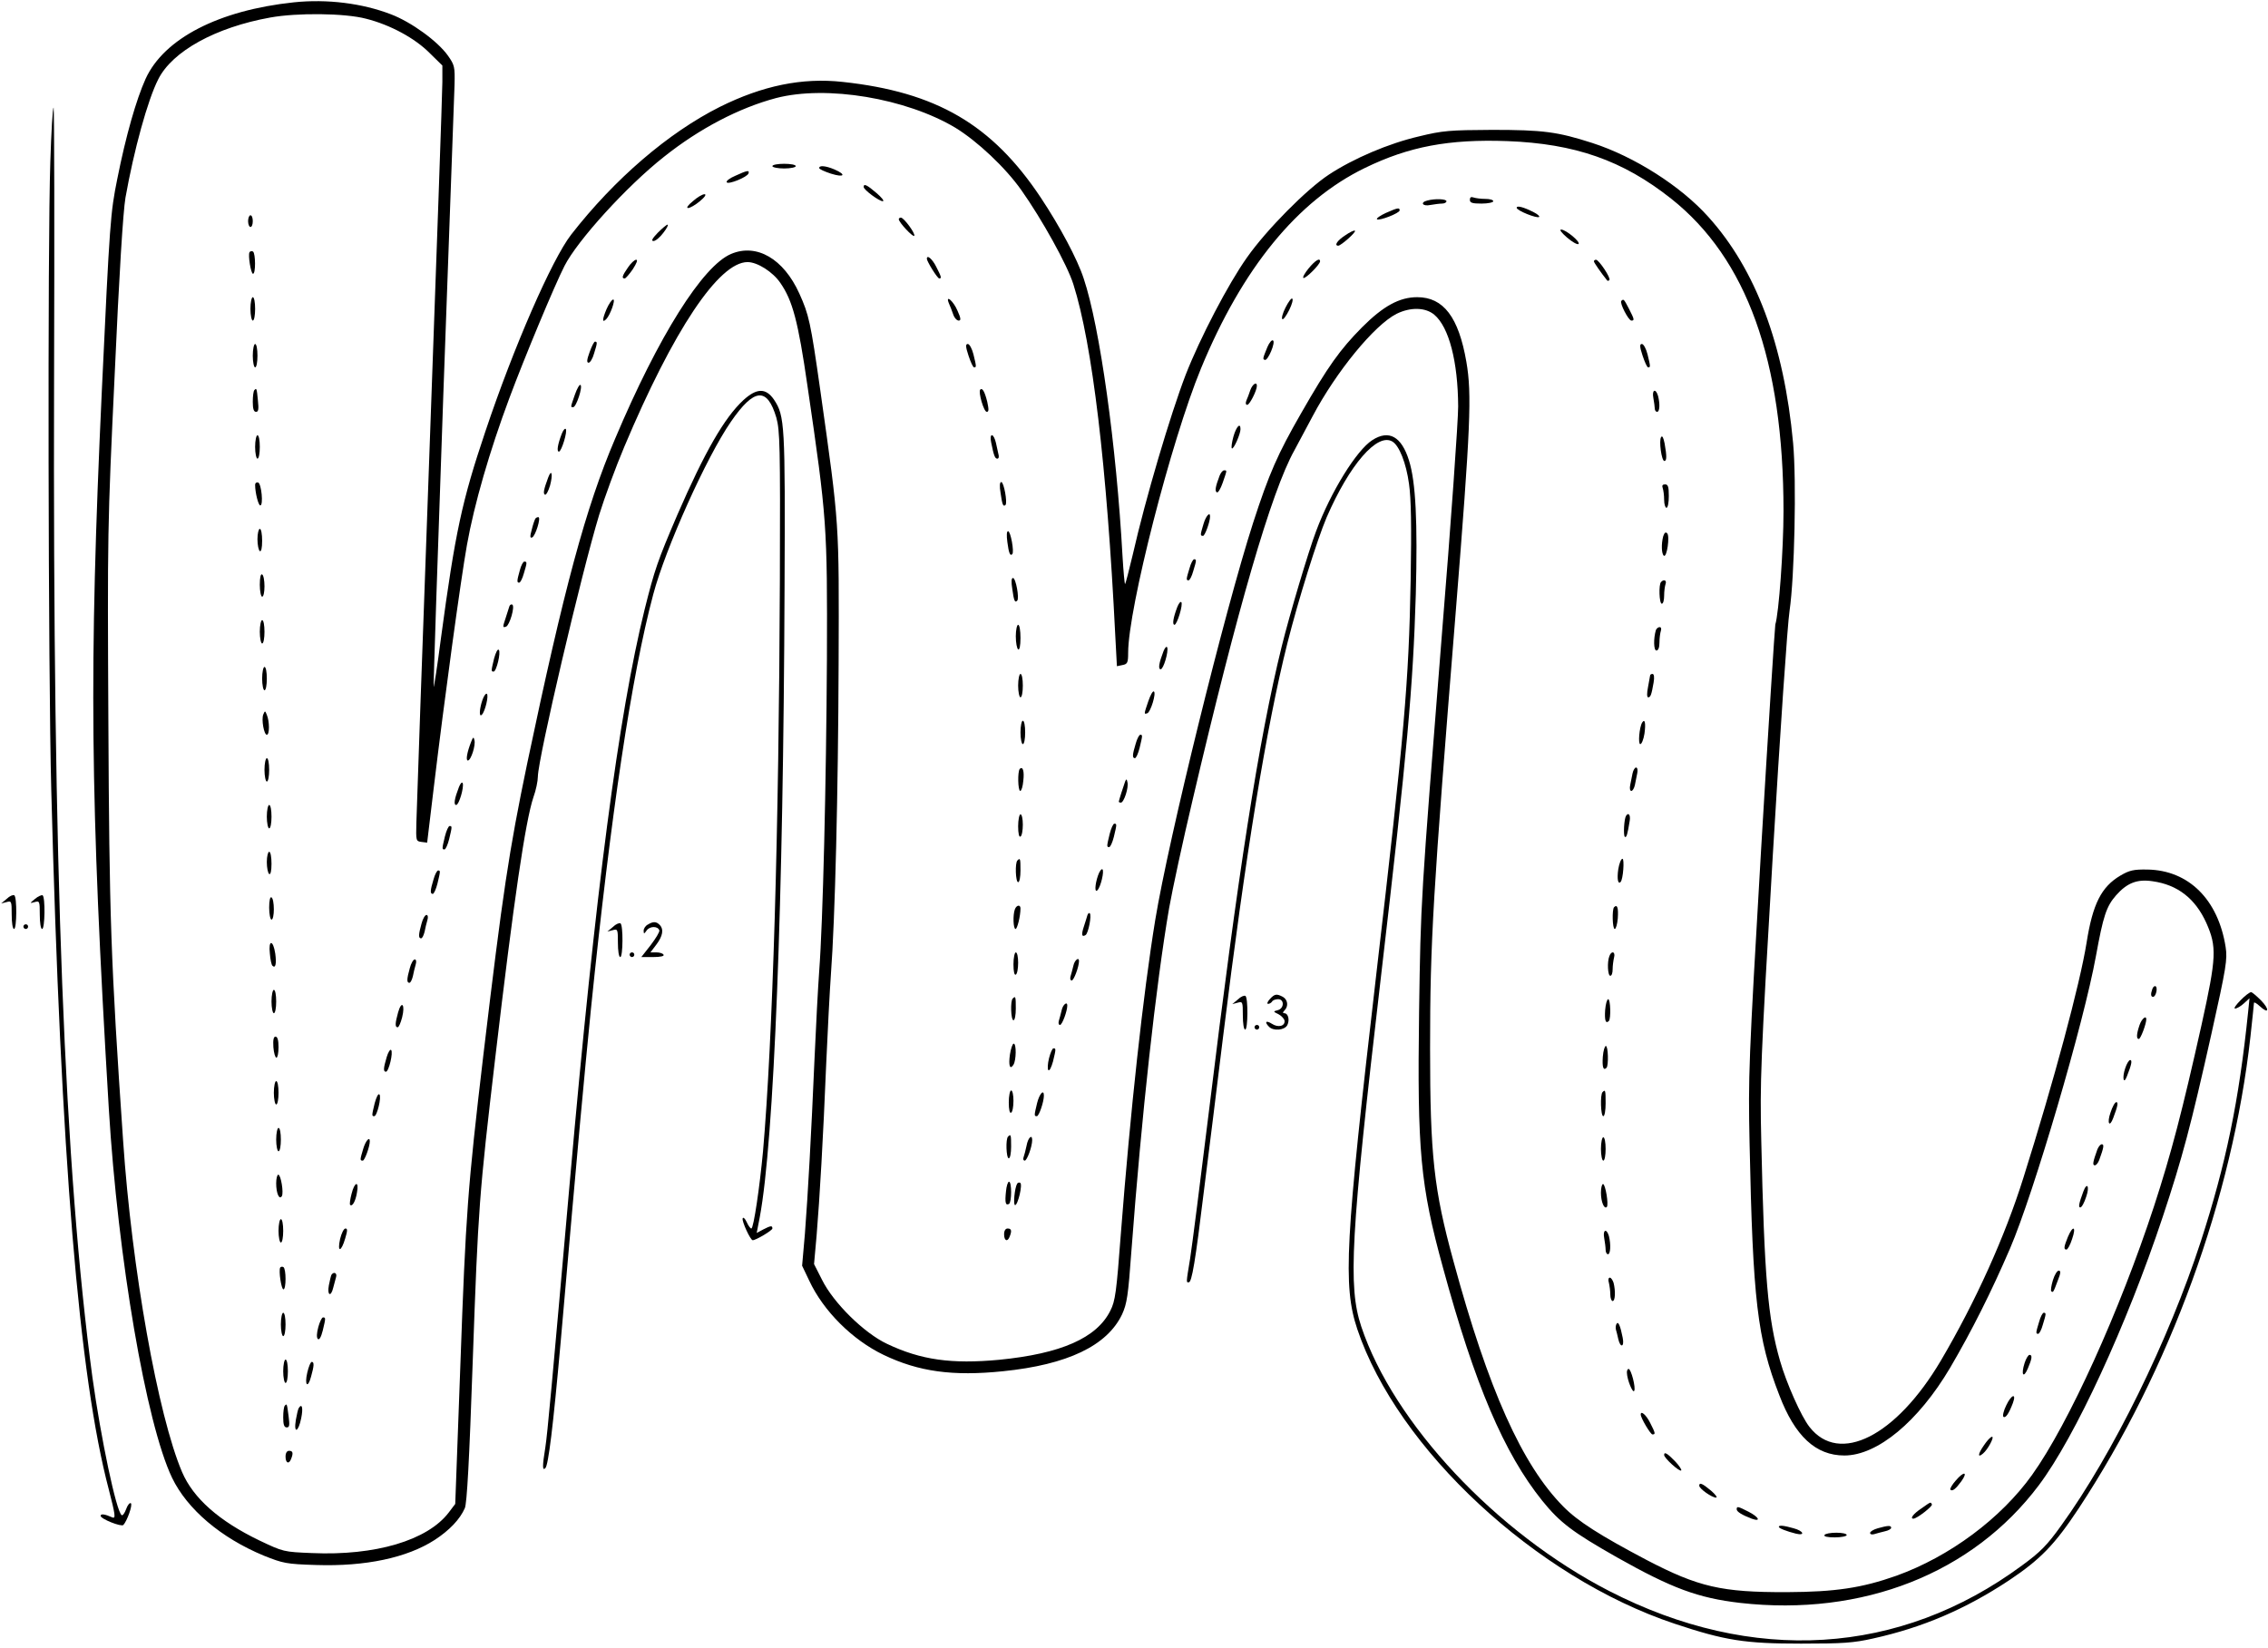
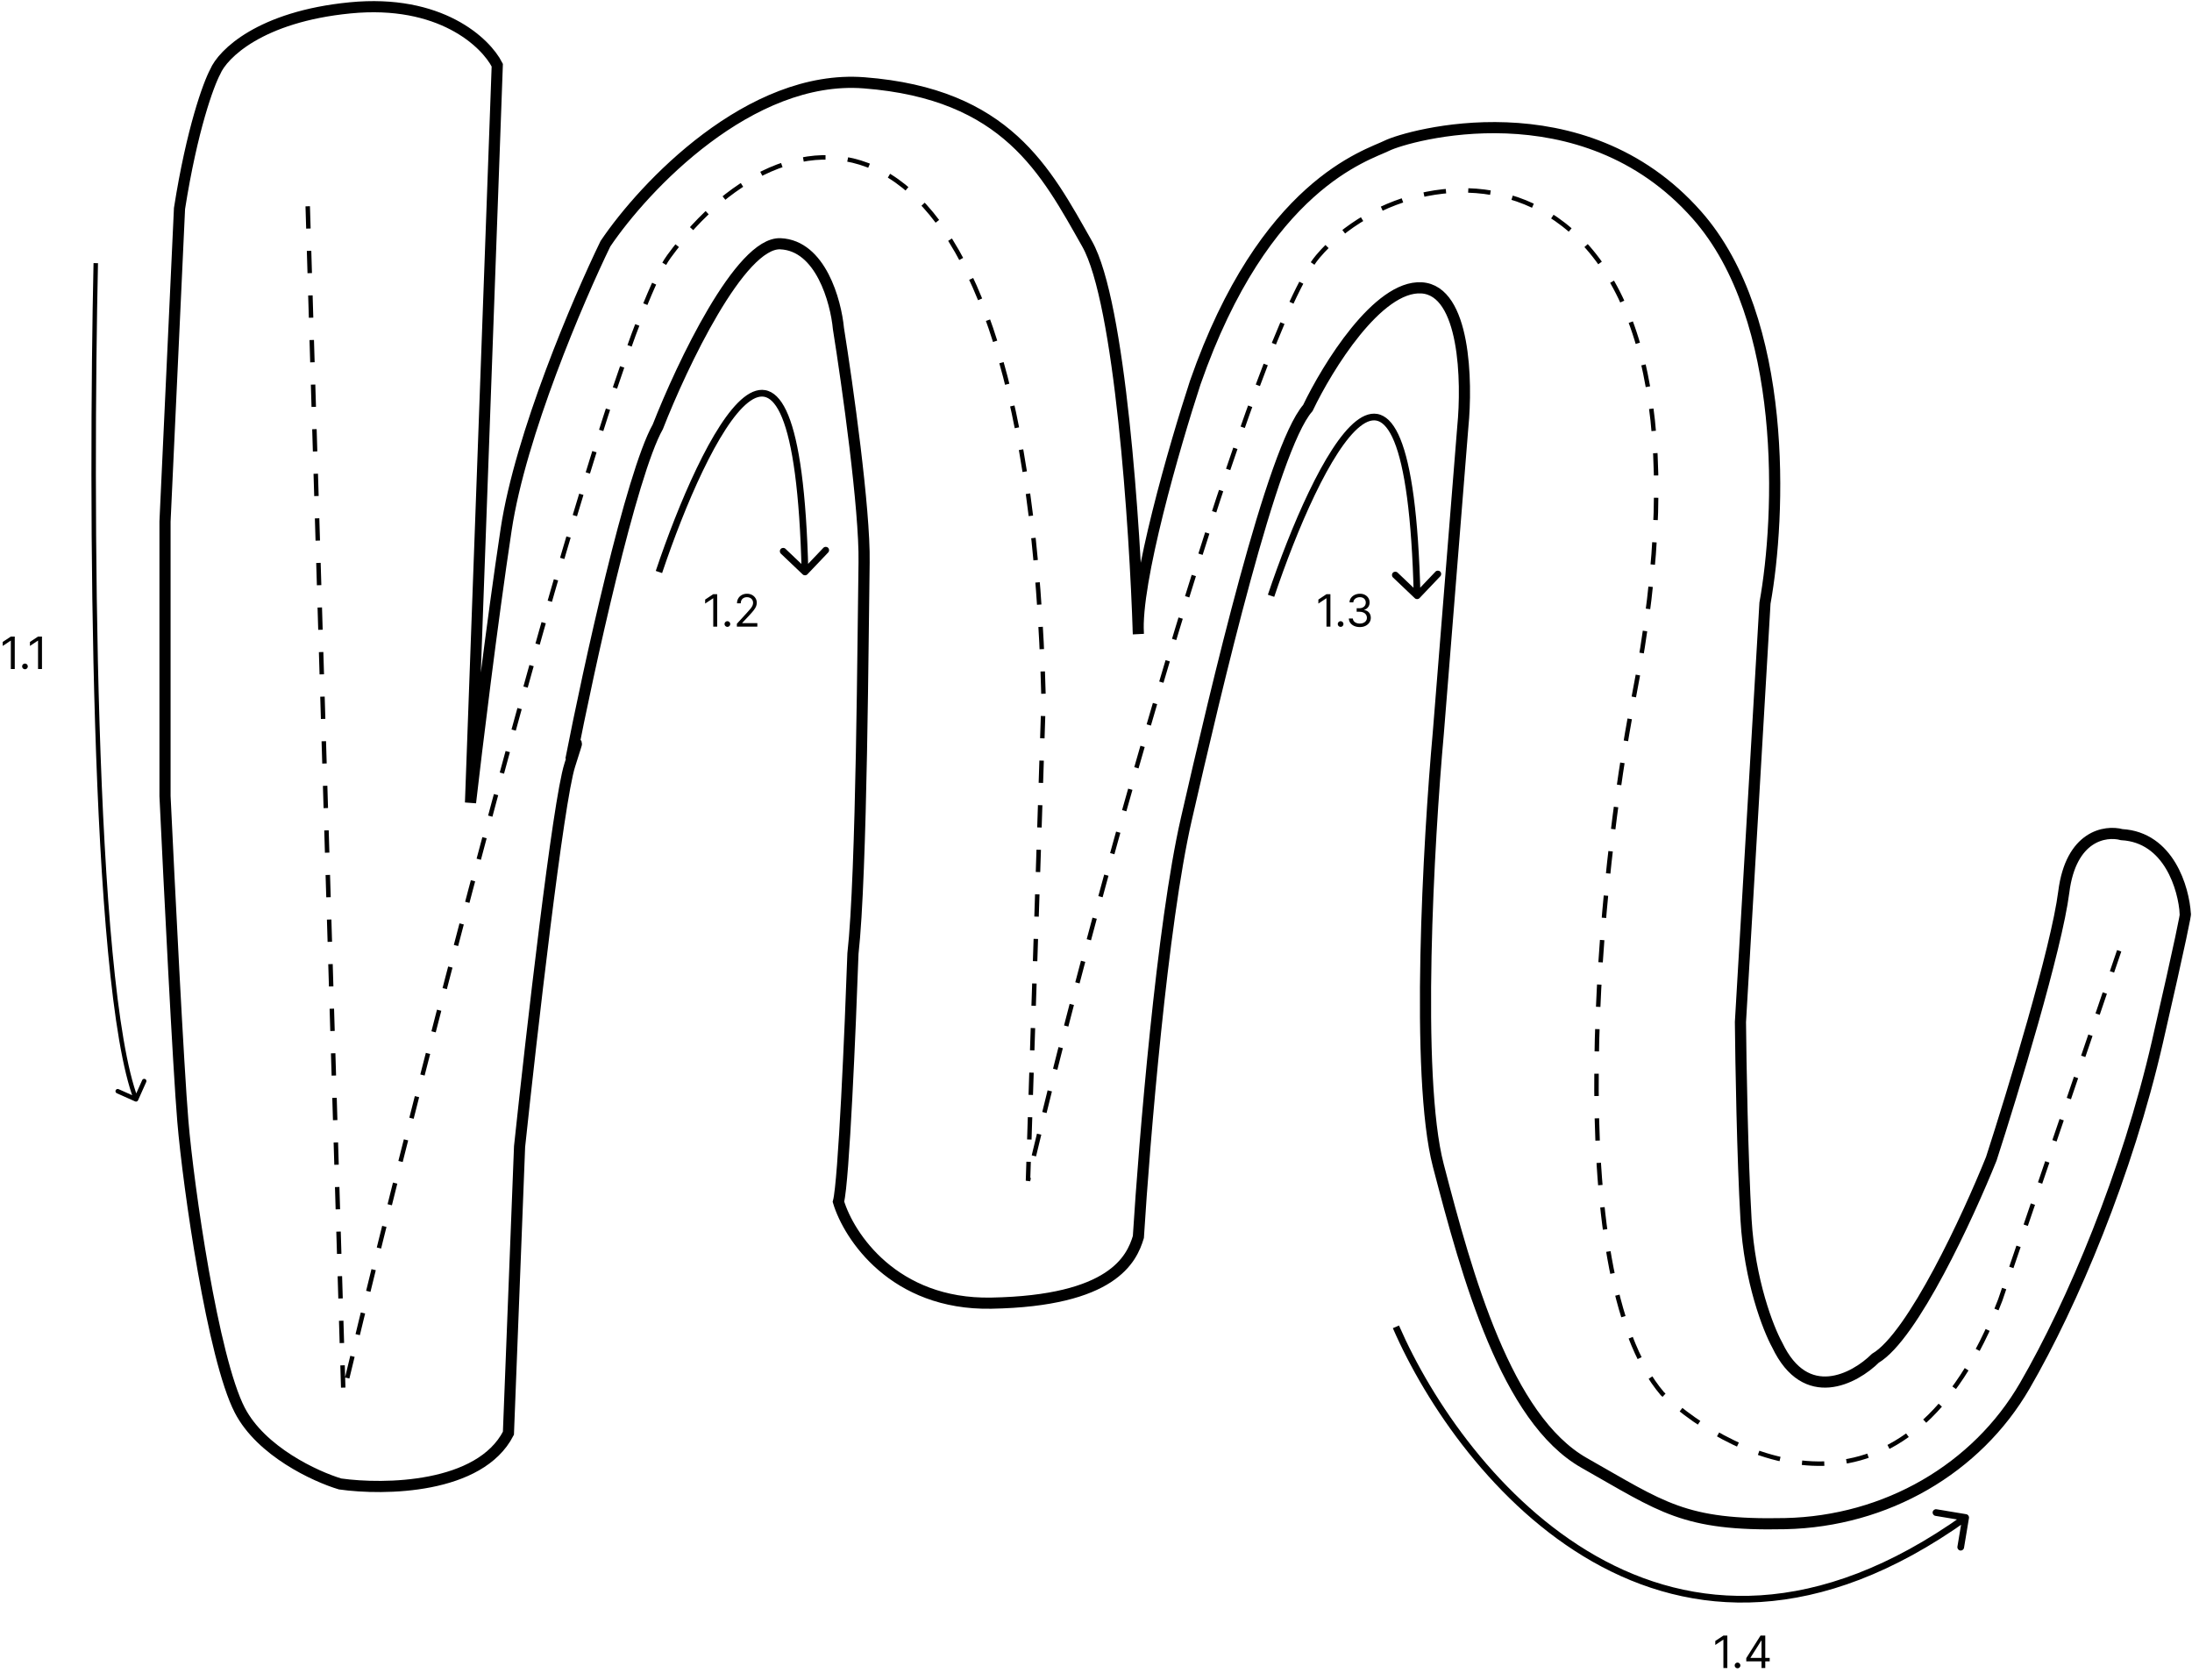
- <svg xmlns="http://www.w3.org/2000/svg" version="1.0" width="969pt" height="704pt" viewBox="0 0 969 704" preserveAspectRatio="xMidYMid meet">
-   <g transform="translate(0,704) scale(0.1,-0.1)" fill="#000000" stroke="none">
-     <path d="M1255 7030 c-320 -34 -554 -154 -633 -327 -40 -89 -84 -242 -121 -428 -29 -144 -32 -178 -66 -906 -55 -1188 -50 -1732 30 -3069 39 -639 159 -1342 270 -1575 65 -135 209 -257 392 -333 83 -33 96 -36 223 -40 212 -7 389 31 507 107 63 41 108 88 129 136 9 21 19 200 34 635 23 649 27 703 96 1290 79 673 129 1012 163 1113 11 30 19 70 19 88 1 79 186 869 262 1119 23 74 71 205 107 290 210 499 404 790 527 790 42 0 108 -42 140 -89 52 -75 76 -163 116 -441 83 -567 85 -595 83 -1165 -3 -535 -17 -1124 -33 -1335 -5 -69 -14 -237 -20 -375 -14 -325 -28 -577 -41 -747 l-12 -137 30 -63 c61 -131 185 -254 318 -318 150 -72 296 -92 510 -70 276 28 445 109 509 243 21 46 26 79 40 272 43 575 105 1138 161 1464 14 79 59 288 101 465 191 815 336 1315 434 1491 21 39 56 104 78 146 101 191 264 390 359 438 59 29 123 28 161 -4 63 -53 101 -201 102 -392 0 -61 -31 -502 -70 -980 -90 -1133 -90 -1130 -97 -1608 -8 -594 5 -739 102 -1092 136 -500 261 -793 424 -996 76 -94 129 -134 319 -242 236 -133 347 -174 527 -195 523 -59 993 126 1276 503 155 206 376 686 529 1146 84 253 120 388 209 786 63 283 68 315 60 368 -32 203 -158 328 -334 331 -59 1 -77 -3 -116 -26 -81 -48 -118 -121 -144 -286 -28 -176 -141 -596 -270 -1005 -79 -252 -204 -529 -353 -782 -191 -323 -434 -446 -561 -283 -35 44 -99 188 -126 283 -52 181 -67 356 -80 940 -6 251 -3 335 49 1216 31 521 63 993 72 1050 21 143 30 553 15 716 -39 421 -160 742 -362 966 -117 131 -316 258 -496 316 -149 48 -211 56 -428 56 -181 -1 -211 -3 -313 -28 -129 -30 -279 -94 -384 -163 -96 -63 -267 -236 -350 -354 -81 -114 -201 -345 -262 -501 -66 -172 -172 -530 -226 -768 -16 -68 -31 -125 -33 -127 -2 -2 -7 51 -11 118 -26 474 -97 983 -166 1188 -27 83 -102 223 -183 345 -208 313 -447 452 -847 495 -173 19 -342 -16 -525 -107 -219 -110 -449 -307 -635 -546 -82 -106 -245 -479 -366 -840 -101 -300 -129 -432 -190 -884 -15 -117 -30 -211 -31 -209 -2 2 17 563 41 1247 25 684 46 1281 48 1326 2 78 0 85 -28 125 -44 62 -157 144 -244 177 -122 47 -272 66 -415 51z m309 -70 c103 -26 209 -83 273 -148 l53 -52 0 -70 c0 -38 -25 -748 -55 -1577 -30 -829 -55 -1544 -56 -1588 -2 -78 -2 -80 22 -83 l24 -3 28 233 c46 383 116 894 142 1039 31 174 97 402 181 627 64 172 193 482 236 566 55 108 265 340 425 466 152 121 321 209 479 251 216 56 555 -1 766 -127 93 -57 213 -169 282 -267 87 -123 196 -319 222 -402 81 -255 143 -776 179 -1501 l7 -131 24 5 c21 4 24 10 24 52 0 189 184 907 311 1215 177 429 412 717 700 857 189 92 359 124 609 115 289 -11 493 -82 700 -246 323 -256 480 -692 480 -1335 0 -165 -20 -437 -35 -485 -2 -9 -30 -443 -61 -966 -53 -907 -55 -964 -49 -1250 14 -672 33 -835 127 -1077 67 -176 156 -258 278 -258 141 0 316 145 452 375 92 157 175 322 256 510 101 235 315 963 367 1250 31 170 44 211 86 259 47 53 90 70 156 60 107 -15 182 -74 229 -177 46 -103 44 -147 -20 -437 -82 -367 -129 -548 -203 -775 -146 -446 -365 -930 -521 -1148 -133 -186 -352 -349 -580 -431 -147 -52 -260 -69 -467 -70 -280 -1 -378 22 -599 137 -201 106 -295 166 -357 229 -176 178 -320 499 -469 1048 -84 306 -100 453 -100 910 0 456 12 655 110 1870 63 787 69 925 45 1064 -33 191 -98 276 -210 276 -76 0 -145 -38 -235 -128 -95 -96 -146 -167 -261 -368 -100 -174 -137 -258 -205 -468 -122 -379 -361 -1350 -418 -1696 -52 -317 -107 -823 -147 -1340 -19 -253 -24 -290 -45 -331 -58 -117 -211 -184 -475 -210 -203 -19 -334 -1 -479 68 -98 46 -229 175 -278 274 l-34 67 11 123 c13 157 28 414 41 734 6 138 15 309 20 380 18 241 31 777 33 1330 2 610 4 584 -78 1165 -42 296 -49 325 -90 416 -67 148 -182 215 -291 169 -122 -51 -311 -352 -496 -790 -126 -295 -218 -639 -375 -1385 -79 -380 -105 -553 -188 -1250 -67 -568 -75 -677 -98 -1321 l-22 -596 -28 -37 c-91 -119 -314 -185 -584 -173 -121 5 -122 5 -225 54 -172 83 -282 180 -330 292 -103 241 -215 869 -252 1416 -53 771 -59 961 -63 1795 -4 793 -4 833 27 1480 19 427 36 697 46 755 36 203 95 418 140 506 60 120 245 222 478 264 115 21 319 19 410 -5z" />
-     <path d="M3300 6330 c0 -5 23 -10 50 -10 28 0 50 5 50 10 0 6 -22 10 -50 10 -27 0 -50 -4 -50 -10z" />
-     <path d="M3500 6322 c0 -5 23 -15 50 -24 57 -18 68 -5 15 18 -38 16 -65 18 -65 6z" />
-     <path d="M3142 6289 c-24 -10 -41 -23 -37 -28 6 -11 88 22 93 38 5 15 -6 13 -56 -10z" />
-     <path d="M3690 6241 c0 -12 66 -61 82 -61 7 1 -5 16 -27 35 -41 35 -55 42 -55 26z" />
-     <path d="M2960 6180 c-21 -17 -29 -29 -20 -29 8 0 31 13 50 29 22 18 29 30 20 30 -9 0 -31 -13 -50 -30z" />
-     <path d="M6280 6186 c0 -13 11 -16 50 -16 28 0 50 5 50 10 0 6 -15 10 -34 10 -19 0 -41 3 -50 6 -11 4 -16 1 -16 -10z" />
-     <path d="M6098 6183 c-32 -8 -20 -26 13 -19 17 3 40 6 50 6 11 0 19 5 19 10 0 10 -49 12 -82 3z" />
-     <path d="M6480 6152 c0 -12 88 -47 96 -39 3 3 -7 12 -23 20 -43 22 -73 30 -73 19z" />
-     <path d="M5921 6130 c-24 -11 -41 -23 -38 -27 9 -8 97 26 97 38 0 13 -9 11 -59 -11z" />
-     <path d="M1060 6095 c0 -14 5 -25 10 -25 6 0 10 11 10 25 0 14 -4 25 -10 25 -5 0 -10 -11 -10 -25z" />
-     <path d="M3840 6103 c1 -14 60 -77 66 -71 7 8 -44 78 -57 78 -5 0 -9 -3 -9 -7z" />
-     <path d="M2810 6045 c-23 -24 -29 -35 -18 -35 9 0 28 16 42 35 15 19 23 35 18 35 -4 0 -23 -16 -42 -35z" />
-     <path d="M5747 6034 c-34 -22 -48 -44 -29 -44 12 1 77 58 71 64 -3 3 -22 -6 -42 -20z" />
-     <path d="M6695 6025 c21 -18 43 -31 49 -28 11 8 -54 62 -74 62 -9 0 2 -14 25 -34z" />
-     <path d="M1066 5962 c-7 -12 6 -92 15 -92 12 0 11 87 0 95 -5 3 -12 2 -15 -3z" />
-     <path d="M3960 5934 c0 -11 45 -84 53 -84 11 0 9 7 -13 50 -17 34 -40 53 -40 34z" />
-     <path d="M2683 5897 c-25 -36 -28 -47 -14 -47 4 0 20 18 35 40 16 25 22 40 14 40 -7 0 -23 -15 -35 -33z" />
-     <path d="M5591 5893 c-17 -21 -27 -39 -22 -41 10 -3 70 57 71 71 0 17 -21 4 -49 -30z" />
-     <path d="M6810 5923 c0 -5 29 -47 57 -82 2 -2 6 -1 9 2 8 8 -45 87 -57 87 -5 0 -9 -3 -9 -7z" />
-     <path d="M1070 5720 c0 -27 5 -50 10 -50 6 0 10 23 10 50 0 28 -4 50 -10 50 -5 0 -10 -22 -10 -50z" />
-     <path d="M5492 5725 c-12 -24 -18 -46 -13 -49 4 -3 17 15 29 39 12 24 18 46 13 49 -4 3 -17 -15 -29 -39z" />
-     <path d="M2591 5718 c-18 -43 -19 -60 -1 -42 17 17 41 84 30 84 -6 0 -19 -19 -29 -42z" />
-     <path d="M4054 5744 c5 -11 13 -31 18 -46 5 -16 16 -28 24 -28 10 0 10 9 -5 42 -17 41 -53 72 -37 32z" />
-     <path d="M6927 5754 c-8 -9 31 -84 43 -84 14 0 13 5 -10 50 -22 42 -23 44 -33 34z" />
-     <path d="M5415 5557 c-20 -49 -21 -52 -11 -55 13 -5 47 76 35 83 -5 4 -16 -9 -24 -28z" />
-     <path d="M2519 5535 c-12 -33 -13 -45 -4 -45 6 0 17 17 23 39 14 45 15 51 4 51 -4 0 -14 -20 -23 -45z" />
-     <path d="M1080 5520 c0 -27 5 -50 10 -50 6 0 10 23 10 50 0 28 -4 50 -10 50 -5 0 -10 -22 -10 -50z" />
-     <path d="M4138 5520 c9 -27 19 -50 24 -50 10 0 10 3 -3 56 -6 24 -17 44 -24 44 -10 0 -10 -11 3 -50z" />
-     <path d="M7018 5520 c9 -27 19 -50 24 -50 10 0 10 3 -3 56 -6 24 -17 44 -24 44 -10 0 -10 -11 3 -50z" />
-     <path d="M2456 5353 c-19 -55 -19 -53 -7 -53 13 0 42 88 31 95 -4 3 -15 -16 -24 -42z" />
-     <path d="M5342 5373 c-5 -16 -13 -36 -17 -45 -4 -11 -3 -18 4 -18 10 0 41 61 41 81 0 20 -19 7 -28 -18z" />
-     <path d="M1087 5373 c-4 -3 -7 -26 -7 -50 0 -30 4 -43 14 -43 10 0 12 11 8 48 -5 53 -6 55 -15 45z" />
-     <path d="M4188 5375 c-9 -10 15 -95 28 -95 9 0 9 10 2 43 -11 44 -21 61 -30 52z" />
-     <path d="M7064 5339 c3 -17 6 -38 6 -45 0 -8 5 -14 10 -14 11 0 13 33 4 68 -10 34 -27 27 -20 -9z" />
-     <path d="M5270 5175 c-7 -25 -10 -48 -7 -51 7 -7 37 61 37 82 0 30 -18 11 -30 -31z" />
-     <path d="M2400 5186 c-18 -47 -22 -76 -12 -76 11 0 38 88 29 97 -4 3 -11 -6 -17 -21z" />
-     <path d="M1090 5130 c0 -27 5 -50 10 -50 6 0 10 23 10 50 0 28 -4 50 -10 50 -5 0 -10 -22 -10 -50z" />
-     <path d="M4235 5148 c11 -55 16 -68 26 -68 6 0 8 8 5 18 -2 9 -7 32 -11 50 -4 17 -11 32 -17 32 -6 0 -7 -13 -3 -32z" />
-     <path d="M7097 5172 c-10 -15 2 -102 14 -102 10 0 11 20 1 75 -5 25 -10 35 -15 27z" />
-     <path d="M5211 5008 c-19 -50 -21 -67 -12 -72 5 -3 16 15 25 41 19 55 19 53 6 53 -6 0 -14 -10 -19 -22z" />
-     <path d="M2342 4999 c-19 -51 -22 -68 -14 -73 5 -3 15 15 22 39 13 48 7 74 -8 34z" />
-     <path d="M1090 4968 c0 -34 14 -88 22 -88 14 0 5 93 -9 98 -7 2 -13 -2 -13 -10z" />
-     <path d="M4275 4933 c7 -50 11 -60 21 -51 9 10 -7 98 -18 98 -7 0 -8 -18 -3 -47z" />
-     <path d="M7104 4954 c3 -9 6 -31 6 -50 0 -19 5 -34 10 -34 6 0 10 23 10 50 0 39 -3 50 -16 50 -11 0 -14 -5 -10 -16z" />
-     <path d="M5142 4801 c-14 -47 -15 -51 -2 -51 8 0 30 60 30 83 0 22 -18 2 -28 -32z" />
-     <path d="M2287 4823 c-3 -5 -10 -25 -15 -46 -8 -29 -8 -37 1 -34 14 4 40 87 27 87 -5 0 -11 -3 -13 -7z" />
-     <path d="M1100 4736 c0 -25 5 -48 10 -51 6 -4 10 13 10 44 0 28 -4 51 -10 51 -5 0 -10 -20 -10 -44z" />
-     <path d="M4304 4723 c6 -47 12 -61 21 -51 9 9 -7 98 -18 98 -6 0 -7 -18 -3 -47z" />
-     <path d="M7106 4748 c-9 -34 -7 -76 3 -83 13 -8 26 84 14 96 -7 7 -12 2 -17 -13z" />
-     <path d="M5082 4611 c-14 -46 -15 -51 -4 -51 5 0 14 17 20 39 14 46 15 51 4 51 -5 0 -14 -17 -20 -39z" />
-     <path d="M2221 4603 c-13 -46 -13 -53 -3 -53 5 0 14 17 20 39 14 47 15 51 2 51 -5 0 -14 -17 -19 -37z" />
-     <path d="M1110 4541 c0 -28 5 -51 10 -51 6 0 10 20 10 44 0 25 -4 48 -10 51 -6 4 -10 -13 -10 -44z" />
-     <path d="M4325 4523 c7 -51 11 -60 21 -50 10 10 -6 97 -18 97 -7 0 -8 -16 -3 -47z" />
-     <path d="M7097 4553 c-11 -10 -8 -93 3 -93 6 0 10 15 10 34 0 19 3 41 6 50 6 16 -7 22 -19 9z" />
-     <path d="M5030 4446 c-18 -47 -22 -76 -12 -76 11 0 38 88 29 97 -4 3 -11 -6 -17 -21z" />
-     <path d="M2176 4448 c-2 -7 -9 -28 -15 -47 -14 -42 -14 -44 1 -39 15 5 39 86 27 94 -5 3 -11 -1 -13 -8z" />
-     <path d="M1110 4340 c0 -27 5 -50 10 -50 6 0 10 23 10 50 0 28 -4 50 -10 50 -5 0 -10 -22 -10 -50z" />
-     <path d="M4340 4321 c0 -28 5 -53 10 -56 6 -4 10 15 10 49 0 31 -4 56 -10 56 -5 0 -10 -22 -10 -49z" />
-     <path d="M7075 4348 c-11 -36 -10 -88 2 -88 8 0 13 13 13 34 0 19 3 41 6 50 3 9 1 16 -5 16 -7 0 -13 -6 -16 -12z" />
-     <path d="M4971 4257 c-19 -49 -24 -77 -12 -77 12 0 34 75 28 93 -3 7 -10 -1 -16 -16z" />
-     <path d="M2111 4226 c-13 -54 -13 -56 -2 -56 12 0 32 83 22 93 -5 5 -13 -12 -20 -37z" />
-     <path d="M1120 4140 c0 -27 5 -50 10 -50 6 0 10 23 10 50 0 28 -4 50 -10 50 -5 0 -10 -22 -10 -50z" />
-     <path d="M4350 4110 c0 -27 5 -50 10 -50 6 0 10 23 10 50 0 28 -4 50 -10 50 -5 0 -10 -22 -10 -50z" />
-     <path d="M7050 4153 c-1 -5 -5 -27 -9 -50 -5 -25 -5 -43 1 -43 10 0 14 11 23 63 4 23 2 37 -5 37 -5 0 -10 -3 -10 -7z" />
-     <path d="M4906 4043 c-19 -56 -19 -56 -4 -51 14 5 39 86 28 93 -5 3 -15 -16 -24 -42z" />
-     <path d="M2061 4048 c-13 -38 -15 -76 -2 -62 14 14 30 83 21 89 -4 3 -13 -9 -19 -27z" />
-     <path d="M1125 3987 c-9 -22 3 -87 15 -87 12 0 12 57 0 85 -7 18 -8 19 -15 2z" />
-     <path d="M4360 3910 c0 -27 5 -50 10 -50 6 0 10 23 10 50 0 28 -4 50 -10 50 -5 0 -10 -22 -10 -50z" />
-     <path d="M7016 3952 c-12 -20 -18 -92 -8 -92 6 0 14 20 18 45 6 44 2 66 -10 47z" />
-     <path d="M4852 3861 c-14 -46 -15 -61 -3 -61 5 0 14 20 20 44 13 54 13 56 3 56 -5 0 -14 -17 -20 -39z" />
-     <path d="M2013 3870 c-17 -43 -24 -80 -14 -80 13 0 34 65 28 87 -3 15 -6 14 -14 -7z" />
-     <path d="M1130 3750 c0 -27 5 -50 10 -50 6 0 10 23 10 50 0 28 -4 50 -10 50 -5 0 -10 -22 -10 -50z" />
-     <path d="M4357 3754 c-10 -11 -8 -94 2 -94 5 0 11 19 13 43 5 41 -2 64 -15 51z" />
-     <path d="M6975 3735 c-3 -14 -7 -36 -10 -50 -3 -14 -1 -25 5 -25 5 0 12 11 15 25 3 14 7 36 10 50 3 14 1 25 -5 25 -5 0 -12 -11 -15 -25z" />
-     <path d="M4807 3700 c-8 -22 -27 -82 -27 -86 0 -2 4 -4 9 -4 13 0 34 65 28 87 -3 15 -5 15 -10 3z" />
-     <path d="M1961 3677 c-19 -49 -24 -77 -12 -77 12 0 34 75 28 93 -3 7 -10 -1 -16 -16z" />
-     <path d="M1140 3550 c0 -27 5 -50 10 -50 6 0 10 23 10 50 0 28 -4 50 -10 50 -5 0 -10 -22 -10 -50z" />
-     <path d="M4350 3509 c0 -31 4 -48 10 -44 6 3 10 26 10 51 0 24 -4 44 -10 44 -5 0 -10 -23 -10 -51z" />
-     <path d="M6947 3553 c-8 -13 -12 -82 -5 -89 7 -6 12 12 21 69 4 25 -6 37 -16 20z" />
-     <path d="M4741 3476 c-13 -54 -13 -56 -2 -56 5 0 14 20 20 44 13 54 13 56 2 56 -5 0 -14 -20 -20 -44z" />
-     <path d="M1901 3466 c-13 -54 -13 -56 -2 -56 5 0 14 20 20 44 13 54 13 56 2 56 -5 0 -14 -20 -20 -44z" />
-     <path d="M1140 3356 c0 -25 5 -48 10 -51 6 -4 10 13 10 44 0 28 -4 51 -10 51 -5 0 -10 -20 -10 -44z" />
-     <path d="M4347 3363 c-11 -10 -8 -93 3 -93 6 0 10 23 10 50 0 51 -1 55 -13 43z" />
-     <path d="M6914 3325 c-6 -41 -1 -66 10 -54 11 11 17 99 8 99 -6 0 -14 -20 -18 -45z" />
-     <path d="M4691 3298 c-13 -38 -15 -76 -2 -62 14 14 30 83 21 89 -4 3 -13 -9 -19 -27z" />
-     <path d="M1852 3281 c-14 -46 -15 -61 -3 -61 5 0 14 20 20 44 13 54 13 56 3 56 -5 0 -14 -17 -20 -39z" />
-     <path d="M1150 3161 c0 -28 5 -51 10 -51 6 0 10 20 10 44 0 25 -4 48 -10 51 -6 4 -10 -13 -10 -44z" />
-     <path d="M4336 3154 c-9 -24 -7 -84 3 -84 7 0 21 54 21 88 0 17 -17 15 -24 -4z" />
-     <path d="M6896 3163 c-9 -10 -7 -93 3 -93 5 0 11 21 13 46 3 44 -2 61 -16 47z" />
-     <path d="M4646 3129 c-2 -8 -9 -29 -15 -48 -12 -36 -9 -47 7 -37 12 7 27 85 18 93 -3 3 -7 0 -10 -8z" />
-     <path d="M1801 3093 c-13 -46 -14 -63 -2 -63 5 0 11 12 15 28 3 15 8 37 12 50 4 13 2 22 -4 22 -6 0 -16 -17 -21 -37z" />
-     <path d="M1153 2965 c2 -26 7 -49 11 -52 13 -13 18 8 12 52 -9 60 -30 60 -23 0z" />
-     <path d="M4330 2919 c0 -31 4 -48 10 -44 6 3 10 26 10 51 0 24 -4 44 -10 44 -5 0 -10 -23 -10 -51z" />
-     <path d="M6876 2954 c-10 -25 -7 -84 4 -84 6 0 10 12 10 28 0 15 3 37 6 50 7 25 -11 31 -20 6z" />
-     <path d="M1751 2903 c-13 -46 -14 -63 -2 -63 5 0 11 12 15 28 3 15 8 37 12 50 4 13 2 22 -4 22 -6 0 -16 -17 -21 -37z" />
-     <path d="M4586 2913 c-4 -16 -9 -36 -12 -45 -3 -10 -1 -18 5 -18 9 0 31 59 31 83 0 19 -19 4 -24 -20z" />
-     <path d="M9196 2814 c-8 -22 -7 -34 3 -34 12 0 21 39 11 45 -4 3 -11 -2 -14 -11z" />
-     <path d="M1160 2760 c0 -27 5 -50 10 -50 6 0 10 23 10 50 0 28 -4 50 -10 50 -5 0 -10 -22 -10 -50z" />
-     <path d="M4327 2773 c-11 -10 -8 -93 3 -93 6 0 10 23 10 50 0 51 -1 55 -13 43z" />
-     <path d="M6858 2724 c-3 -44 2 -61 16 -47 9 10 7 93 -3 93 -5 0 -11 -21 -13 -46z" />
-     <path d="M1701 2714 c-13 -47 -14 -64 -2 -64 5 0 13 19 19 42 14 55 -2 75 -17 22z" />
-     <path d="M4536 2723 c-4 -16 -9 -36 -12 -45 -3 -10 -1 -18 5 -18 9 0 31 59 31 83 0 19 -19 4 -24 -20z" />
-     <path d="M9141 2659 c-13 -38 -14 -59 -3 -59 8 0 32 65 32 84 0 19 -20 2 -29 -25z" />
-     <path d="M1168 2565 c2 -25 8 -45 13 -45 5 0 9 20 9 45 0 29 -4 45 -13 45 -8 0 -11 -14 -9 -45z" />
-     <path d="M4315 2534 c-7 -48 0 -68 15 -44 12 19 13 90 1 90 -5 0 -12 -21 -16 -46z" />
-     <path d="M6848 2524 c-3 -44 2 -61 16 -47 9 10 7 93 -3 93 -5 0 -11 -21 -13 -46z" />
-     <path d="M1652 2522 c-14 -47 -15 -62 -3 -62 12 0 32 83 22 93 -4 4 -13 -10 -19 -31z" />
-     <path d="M4482 2518 c-6 -24 -7 -47 -3 -51 5 -5 13 12 20 37 13 54 13 56 2 56 -5 0 -13 -19 -19 -42z" />
-     <path d="M9080 2475 c-14 -41 -7 -72 7 -35 20 50 24 70 14 70 -5 0 -15 -16 -21 -35z" />
-     <path d="M1170 2370 c0 -27 5 -50 10 -50 6 0 10 23 10 50 0 28 -4 50 -10 50 -5 0 -10 -22 -10 -50z" />
-     <path d="M4310 2329 c0 -31 4 -48 10 -44 6 3 10 26 10 51 0 24 -4 44 -10 44 -5 0 -10 -23 -10 -51z" />
-     <path d="M6847 2373 c-11 -10 -8 -103 3 -103 6 0 10 25 10 55 0 56 -1 60 -13 48z" />
-     <path d="M1601 2326 c-13 -54 -13 -56 -2 -56 12 0 32 83 22 93 -5 5 -13 -12 -20 -37z" />
-     <path d="M4431 2326 c-13 -54 -13 -56 -1 -56 9 0 30 61 30 88 0 29 -19 8 -29 -32z" />
-     <path d="M9017 2285 c-16 -45 -4 -66 12 -22 19 50 22 67 13 67 -6 0 -17 -20 -25 -45z" />
-     <path d="M1180 2170 c0 -27 5 -50 10 -50 6 0 10 23 10 50 0 28 -4 50 -10 50 -5 0 -10 -22 -10 -50z" />
-     <path d="M4307 2183 c-11 -10 -8 -93 3 -93 6 0 10 23 10 50 0 51 -1 55 -13 43z" />
-     <path d="M4386 2144 c-4 -19 -10 -42 -13 -50 -3 -8 0 -14 5 -14 10 0 32 60 32 88 0 27 -18 10 -24 -24z" />
-     <path d="M6840 2130 c0 -27 5 -50 10 -50 6 0 10 23 10 50 0 28 -4 50 -10 50 -5 0 -10 -22 -10 -50z" />
-     <path d="M1552 2131 c-14 -47 -15 -51 -2 -51 8 0 30 60 30 83 0 22 -18 2 -28 -32z" />
-     <path d="M8961 2128 c-19 -53 -22 -68 -11 -68 6 0 14 10 19 23 19 52 22 67 11 67 -6 0 -14 -10 -19 -22z" />
-     <path d="M1180 1983 c0 -42 13 -72 24 -55 9 14 -4 92 -15 92 -5 0 -9 -17 -9 -37z" />
-     <path d="M4298 1948 c-5 -47 -2 -61 13 -53 12 8 12 95 0 95 -5 0 -11 -19 -13 -42z" />
-     <path d="M4346 1982 c-11 -18 -18 -92 -9 -92 12 0 33 89 22 95 -4 3 -10 1 -13 -3z" />
-     <path d="M1502 1938 c-6 -23 -9 -44 -6 -47 9 -9 23 15 29 52 10 52 -10 48 -23 -5z" />
-     <path d="M6840 1943 c0 -39 14 -72 25 -61 9 9 -6 98 -16 98 -5 0 -9 -17 -9 -37z" />
-     <path d="M8901 1948 c-19 -51 -22 -68 -13 -68 6 0 17 20 25 45 16 45 4 66 -12 23z" />
-     <path d="M1190 1780 c0 -27 5 -50 10 -50 6 0 10 23 10 50 0 28 -4 50 -10 50 -5 0 -10 -22 -10 -50z" />
-     <path d="M1453 1745 c-13 -59 5 -56 22 3 10 33 10 42 1 42 -7 0 -17 -20 -23 -45z" />
-     <path d="M4290 1765 c0 -28 15 -34 24 -9 10 25 7 34 -9 34 -9 0 -15 -9 -15 -25z" />
-     <path d="M8835 1754 c-17 -42 -19 -54 -6 -54 5 0 16 20 24 45 19 54 4 61 -18 9z" />
-     <path d="M6854 1749 c3 -17 6 -40 6 -50 0 -11 5 -19 10 -19 11 0 13 42 4 78 -10 34 -27 27 -20 -9z" />
-     <path d="M1197 1623 c-7 -14 5 -93 14 -93 12 0 12 87 0 95 -5 3 -11 2 -14 -2z" />
-     <path d="M8771 1569 c-7 -23 -10 -44 -7 -47 8 -7 9 -5 28 46 13 32 13 42 4 42 -7 0 -18 -18 -25 -41z" />
-     <path d="M1416 1592 c-2 -4 -7 -24 -11 -45 -8 -43 9 -52 19 -9 4 15 9 35 12 45 5 17 -10 24 -20 9z" />
-     <path d="M6874 1558 c3 -13 6 -35 6 -50 0 -16 5 -28 10 -28 11 0 13 42 4 78 -4 12 -11 22 -16 22 -6 0 -8 -10 -4 -22z" />
-     <path d="M1200 1380 c0 -27 5 -50 10 -50 6 0 10 23 10 50 0 28 -4 50 -10 50 -5 0 -10 -22 -10 -50z" />
-     <path d="M8712 1391 c-14 -46 -15 -51 -4 -51 5 0 14 17 20 39 14 46 15 51 4 51 -5 0 -14 -17 -20 -39z" />
-     <path d="M1360 1369 c-7 -26 -8 -45 -2 -51 6 -6 14 8 21 36 13 54 13 56 1 56 -5 0 -14 -19 -20 -41z" />
-     <path d="M6907 1383 c-4 -6 -5 -17 -3 -25 2 -7 7 -25 10 -40 9 -40 27 -35 19 5 -10 51 -19 72 -26 60z" />
-     <path d="M8650 1215 c-16 -50 -5 -68 14 -23 18 42 20 58 7 58 -5 0 -15 -16 -21 -35z" />
-     <path d="M1210 1180 c0 -27 5 -50 10 -50 6 0 10 23 10 50 0 28 -4 50 -10 50 -5 0 -10 -22 -10 -50z" />
-     <path d="M1313 1175 c-13 -55 2 -71 16 -18 13 46 14 63 3 63 -5 0 -13 -20 -19 -45z" />
-     <path d="M6951 1173 c1 -30 25 -88 31 -77 8 12 -13 94 -24 94 -4 0 -8 -8 -7 -17z" />
-     <path d="M8572 1035 c-12 -24 -17 -47 -12 -50 9 -6 23 14 40 59 16 44 -6 37 -28 -9z" />
-     <path d="M1217 1033 c-4 -3 -7 -26 -7 -50 0 -31 4 -43 15 -43 12 0 13 9 8 48 -7 53 -7 55 -16 45z" />
-     <path d="M1276 1022 c-3 -5 -8 -28 -12 -50 -10 -61 11 -53 23 8 9 44 3 65 -11 42z" />
-     <path d="M7010 995 c0 -15 42 -85 50 -85 14 0 13 5 -10 50 -17 34 -40 53 -40 35z" />
-     <path d="M8476 863 c-26 -37 -27 -55 -4 -35 21 17 50 72 39 72 -6 0 -22 -17 -35 -37z" />
-     <path d="M1220 815 c0 -28 15 -34 24 -9 10 25 7 34 -9 34 -9 0 -15 -9 -15 -25z" />
-     <path d="M7110 822 c0 -13 66 -73 73 -66 3 3 -9 21 -27 40 -33 34 -46 41 -46 26z" />
-     <path d="M8356 713 c-16 -18 -26 -36 -23 -39 8 -9 23 3 47 36 29 41 11 44 -24 3z" />
-     <path d="M7260 691 c0 -13 54 -51 72 -51 7 0 -3 14 -22 30 -37 31 -50 36 -50 21z" />
-     <path d="M8208 593 c-33 -22 -49 -43 -33 -43 15 0 84 54 79 61 -6 11 -2 13 -46 -18z" />
-     <path d="M7420 590 c0 -10 22 -24 64 -40 42 -15 31 7 -14 30 -45 23 -50 24 -50 10z" />
-     <path d="M7600 515 c0 -6 33 -19 73 -29 42 -10 32 12 -10 23 -42 12 -63 14 -63 6z" />
-     <path d="M8023 509 c-18 -5 -33 -14 -33 -20 0 -6 8 -8 18 -5 9 3 29 8 45 12 15 3 27 10 27 15 0 11 -14 10 -57 -2z" />
-     <path d="M7795 480 c-4 -6 13 -10 44 -10 28 0 51 5 51 10 0 6 -20 10 -44 10 -25 0 -48 -4 -51 -10z" />
-     <path d="M215 6348 c-12 -349 -9 -2192 4 -2683 41 -1569 118 -2506 246 -2991 27 -105 30 -124 16 -119 -34 15 -51 17 -51 7 0 -13 88 -48 97 -39 16 17 41 87 32 93 -5 3 -14 -8 -20 -25 -6 -17 -15 -29 -19 -26 -23 14 -89 329 -125 588 -120 892 -170 2176 -164 4260 2 642 1 1167 -2 1167 -4 0 -10 -105 -14 -232z" />
-     <path d="M3176 5330 c-81 -75 -165 -221 -282 -490 -84 -196 -97 -233 -140 -405 -111 -450 -210 -1202 -319 -2440 -77 -874 -96 -1082 -105 -1140 -13 -80 -13 -102 0 -89 13 13 33 176 65 534 80 918 99 1117 130 1430 85 831 173 1422 266 1770 52 196 228 588 332 738 99 144 155 149 194 17 15 -55 17 -117 15 -690 -4 -1084 -31 -1972 -72 -2445 -14 -150 -40 -330 -50 -330 -4 0 -13 12 -20 28 -7 15 -15 22 -17 15 -4 -12 33 -93 43 -93 14 0 84 42 84 50 0 13 -6 13 -39 -4 l-28 -15 13 67 c61 325 101 1344 106 2692 3 699 1 732 -45 802 -35 51 -74 50 -131 -2z" />
-     <path d="M5863 5159 c-67 -43 -177 -220 -240 -389 -33 -87 -114 -359 -147 -493 -98 -397 -187 -969 -311 -1987 -36 -294 -72 -576 -80 -627 -18 -109 -17 -103 -6 -103 13 0 28 87 65 393 20 155 56 449 81 652 97 787 186 1330 275 1685 48 190 127 442 168 539 98 226 217 363 281 324 29 -17 59 -92 71 -181 9 -63 11 -178 7 -412 -8 -438 -27 -655 -147 -1685 -133 -1144 -143 -1329 -81 -1515 172 -513 764 -1062 1356 -1259 216 -72 301 -85 540 -85 179 0 224 3 308 22 212 47 394 125 580 248 135 90 196 153 299 309 389 591 656 1325 733 2015 8 74 15 139 15 144 0 5 11 -1 25 -14 39 -36 43 -14 5 25 -19 19 -38 35 -42 35 -15 0 -83 -69 -69 -70 8 0 25 10 38 22 l24 22 -6 -59 c-39 -381 -95 -650 -202 -980 -137 -422 -376 -909 -597 -1215 -60 -84 -89 -113 -167 -170 -523 -386 -1151 -424 -1764 -109 -482 248 -921 716 -1059 1130 -57 172 -46 381 84 1494 113 968 137 1238 149 1635 8 309 0 480 -29 572 -32 103 -86 133 -157 87z" />
-     <path d="M29 3199 l-24 -20 23 6 c21 6 22 4 22 -54 0 -34 4 -61 10 -61 12 0 13 137 1 144 -5 3 -20 -3 -32 -15z" />
-     <path d="M150 3199 c-24 -20 -24 -20 -2 -14 21 6 22 4 22 -54 0 -34 4 -61 10 -61 12 0 14 136 2 144 -4 2 -19 -4 -32 -15z" />
-     <path d="M2619 3079 l-24 -20 23 6 c21 6 22 4 22 -54 0 -34 4 -61 10 -61 12 0 13 137 1 144 -5 3 -20 -3 -32 -15z" />
-     <path d="M2768 3089 c-10 -5 -18 -17 -18 -26 0 -15 2 -15 13 1 14 19 48 19 54 0 2 -6 -15 -34 -37 -63 l-40 -51 50 0 c32 0 49 4 45 10 -3 6 -17 10 -31 10 l-25 0 25 33 c28 37 33 66 14 85 -14 14 -27 15 -50 1z" />
-     <path d="M100 3080 c0 -5 5 -10 10 -10 6 0 10 5 10 10 0 6 -4 10 -10 10 -5 0 -10 -4 -10 -10z" />
-     <path d="M2690 2960 c0 -5 5 -10 10 -10 6 0 10 5 10 10 0 6 -4 10 -10 10 -5 0 -10 -4 -10 -10z" />
-     <path d="M5289 2769 l-24 -20 23 6 c21 6 22 4 22 -54 0 -34 4 -61 10 -61 12 0 13 137 1 144 -5 3 -20 -3 -32 -15z" />
-     <path d="M5425 2770 c-10 -11 -13 -20 -7 -20 6 0 14 5 17 10 3 6 15 10 26 10 27 0 26 -40 -2 -47 -20 -5 -20 -6 3 -17 12 -6 24 -19 26 -27 4 -24 -27 -32 -54 -14 -25 16 -33 8 -12 -13 19 -19 66 -15 78 7 11 22 4 51 -13 51 -7 0 -7 4 1 12 18 18 14 46 -7 58 -27 14 -35 13 -56 -10z" />
-     <path d="M5360 2650 c0 -5 5 -10 10 -10 6 0 10 5 10 10 0 6 -4 10 -10 10 -5 0 -10 -4 -10 -10z" />
-   </g>
+ <svg xmlns="http://www.w3.org/2000/svg" width="983" height="753" viewBox="0 0 983 753" fill="none">
+   <path d="M60.592 493.913C61.097 494.138 61.688 493.912 61.913 493.408L65.582 485.19C65.808 484.685 65.581 484.094 65.077 483.869C64.573 483.644 63.981 483.87 63.756 484.374L60.495 491.679L53.19 488.418C52.685 488.192 52.094 488.419 51.869 488.923C51.644 489.427 51.87 490.019 52.374 490.244L60.592 493.913ZM41.945 117.978C40.804 169.643 40.337 250.395 42.646 324.746C43.801 361.92 45.65 397.507 48.458 427.063C51.261 456.579 55.03 480.197 60.066 493.357L61.934 492.643C57.008 479.77 53.254 456.409 50.449 426.874C47.647 397.377 45.799 361.838 44.645 324.684C42.337 250.378 42.804 169.663 43.945 118.022L41.945 117.978Z" fill="black" />
+   <path d="M321.619 266.455V281H319.858V268.301H319.773L316.222 270.659V268.869L319.858 266.455H321.619ZM326.193 281.114C325.843 281.114 325.542 280.988 325.291 280.737C325.04 280.486 324.915 280.186 324.915 279.835C324.915 279.485 325.04 279.184 325.291 278.933C325.542 278.682 325.843 278.557 326.193 278.557C326.544 278.557 326.844 278.682 327.095 278.933C327.346 279.184 327.472 279.485 327.472 279.835C327.472 280.067 327.412 280.28 327.294 280.474C327.18 280.669 327.027 280.825 326.832 280.943C326.643 281.057 326.43 281.114 326.193 281.114ZM330.451 281V279.722L335.252 274.466C335.816 273.85 336.28 273.315 336.644 272.861C337.009 272.402 337.279 271.971 337.454 271.568C337.634 271.161 337.724 270.735 337.724 270.29C337.724 269.778 337.601 269.336 337.354 268.962C337.113 268.588 336.781 268.299 336.36 268.095C335.939 267.892 335.465 267.79 334.94 267.79C334.381 267.79 333.893 267.906 333.477 268.138C333.065 268.365 332.745 268.685 332.518 269.097C332.295 269.509 332.184 269.991 332.184 270.545H330.508C330.508 269.693 330.704 268.945 331.097 268.301C331.49 267.657 332.025 267.155 332.702 266.795C333.384 266.436 334.149 266.256 334.996 266.256C335.849 266.256 336.604 266.436 337.262 266.795C337.92 267.155 338.436 267.641 338.81 268.251C339.184 268.862 339.371 269.542 339.371 270.29C339.371 270.825 339.274 271.348 339.08 271.859C338.891 272.366 338.559 272.932 338.086 273.557C337.617 274.177 336.966 274.935 336.133 275.83L332.866 279.324V279.438H339.627V281H330.451Z" fill="black" />
+   <path d="M223 29.229C217.833 19.013 197.4 -0.432 157 3.523C116.6 7.478 99.833 24.285 96.5 32.195C93.5 37.798 86.1 57.901 80.5 93.494L74 233.889V356.982C75.833 395.706 80 479.086 82 502.815C84.5 532.476 95.5 609.1 107.5 632.334C117.1 650.922 141.5 662.16 152.5 665.456C172.333 668.257 215.2 667.631 228 642.716L233 514.185C238.333 463.926 250.3 359.355 255.5 343.14C260.7 326.926 258 334.736 256 340.669C264 299.802 283 212.731 295 191.375C305.833 163.692 332 108.522 350 109.313C368 110.104 374.833 135.02 376 147.378C380 172.425 387.9 228.451 387.5 252.18C387 281.841 386.5 392.081 382.5 427.674C381.333 460.96 378.4 529.806 376 538.902C380.667 554.392 400.9 585.173 444.5 584.382C499 583.394 507.5 564.609 510.5 554.722C513.167 511.878 521.2 414.425 532 367.363C545.5 308.536 570.5 201.262 586.5 182.971C595.333 164.516 617.9 127.901 637.5 129.087C657.1 130.274 658 171.107 656 191.375L645 328.804C640.667 376.756 634.6 482.646 645 522.589C658 572.518 675.5 636.289 710.5 656.063C745.5 675.837 755 684.241 800.5 683.252C846 682.264 886.5 658.535 908 621.459C929.5 584.382 954 526.049 967.5 467.222C978.3 420.16 980.333 409.383 980 409.877C979.333 398.507 972.7 375.471 951.5 374.284C944.167 372.307 928.7 374.68 925.5 399.99C922.3 425.301 902.5 490.291 893 519.623C882.667 545.329 857.8 599.213 841 609.1C831.667 618.328 809.8 630.06 797 603.168C793 595.917 784.6 574.496 783 546.812C781.4 519.128 780.667 476.285 780.5 458.324L791.5 270.471C798.5 231.912 802.2 143.127 761 96.46C709.5 38.127 631 60.867 622 65.316C613 69.766 567 82.619 536 171.601C526.833 199.614 508.9 261.375 510.5 284.313C509 236.855 502.3 135.415 487.5 109.313C469 76.686 451.5 42.082 387.5 37.139C336.3 33.184 288.833 83.607 271.5 109.313C259.333 134.36 233.4 195.033 227 237.35C220.6 279.666 213.667 336.714 211 359.948L223 29.229Z" stroke="black" stroke-width="5" />
+   <path d="M6.619 285.455V300H4.858V287.301H4.773L1.222 289.659V287.869L4.858 285.455H6.619ZM11.193 300.114C10.843 300.114 10.542 299.988 10.291 299.737C10.04 299.486 9.915 299.186 9.915 298.835C9.915 298.485 10.04 298.184 10.291 297.933C10.542 297.682 10.843 297.557 11.193 297.557C11.544 297.557 11.844 297.682 12.095 297.933C12.346 298.184 12.472 298.485 12.472 298.835C12.472 299.067 12.412 299.28 12.294 299.474C12.18 299.669 12.027 299.825 11.832 299.943C11.643 300.057 11.43 300.114 11.193 300.114ZM18.826 285.455V300H17.065V287.301H16.98L13.429 289.659V287.869L17.065 285.455H18.826Z" fill="black" />
+   <path d="M596.619 266.455V281H594.858V268.301H594.773L591.222 270.659V268.869L594.858 266.455H596.619ZM601.193 281.114C600.843 281.114 600.542 280.988 600.291 280.737C600.04 280.486 599.915 280.186 599.915 279.835C599.915 279.485 600.04 279.184 600.291 278.933C600.542 278.682 600.843 278.557 601.193 278.557C601.544 278.557 601.844 278.682 602.095 278.933C602.346 279.184 602.472 279.485 602.472 279.835C602.472 280.067 602.412 280.28 602.294 280.474C602.18 280.669 602.027 280.825 601.832 280.943C601.643 281.057 601.43 281.114 601.193 281.114ZM609.819 281.199C608.881 281.199 608.046 281.038 607.312 280.716C606.583 280.394 606.003 279.946 605.572 279.374C605.146 278.796 604.914 278.126 604.876 277.364H606.665C606.703 277.832 606.864 278.237 607.148 278.578C607.433 278.914 607.804 279.175 608.263 279.359C608.723 279.544 609.232 279.636 609.79 279.636C610.415 279.636 610.969 279.527 611.452 279.31C611.935 279.092 612.314 278.789 612.589 278.401C612.863 278.012 613.001 277.562 613.001 277.051C613.001 276.516 612.868 276.045 612.603 275.638C612.338 275.226 611.95 274.904 611.438 274.672C610.927 274.44 610.302 274.324 609.563 274.324H608.398V272.761H609.563C610.141 272.761 610.647 272.657 611.083 272.449C611.523 272.241 611.867 271.947 612.113 271.568C612.364 271.189 612.489 270.744 612.489 270.233C612.489 269.741 612.38 269.312 612.163 268.947C611.945 268.583 611.637 268.299 611.239 268.095C610.846 267.892 610.382 267.79 609.847 267.79C609.345 267.79 608.872 267.882 608.427 268.067C607.987 268.247 607.627 268.509 607.347 268.855C607.068 269.196 606.916 269.608 606.893 270.091H605.188C605.217 269.329 605.446 268.661 605.877 268.088C606.308 267.51 606.871 267.061 607.567 266.739C608.268 266.417 609.038 266.256 609.876 266.256C610.775 266.256 611.547 266.438 612.191 266.803C612.835 267.162 613.33 267.638 613.675 268.23C614.021 268.822 614.194 269.461 614.194 270.148C614.194 270.967 613.978 271.665 613.548 272.243C613.121 272.821 612.541 273.221 611.808 273.443V273.557C612.726 273.708 613.443 274.099 613.96 274.729C614.476 275.354 614.734 276.128 614.734 277.051C614.734 277.842 614.518 278.552 614.087 279.182C613.661 279.807 613.079 280.299 612.34 280.659C611.602 281.019 610.761 281.199 609.819 281.199Z" fill="black" />
+   <path d="M774.619 733.455V748H772.858V735.301H772.773L769.222 737.659V735.869L772.858 733.455H774.619ZM779.193 748.114C778.843 748.114 778.542 747.988 778.291 747.737C778.04 747.486 777.915 747.186 777.915 746.835C777.915 746.485 778.04 746.184 778.291 745.933C778.542 745.682 778.843 745.557 779.193 745.557C779.544 745.557 779.844 745.682 780.095 745.933C780.346 746.184 780.472 746.485 780.472 746.835C780.472 747.067 780.412 747.28 780.294 747.474C780.18 747.669 780.027 747.825 779.832 747.943C779.643 748.057 779.43 748.114 779.193 748.114ZM783.11 745.017V743.568L789.502 733.455H790.553V735.699H789.843L785.013 743.341V743.455H793.621V745.017H783.11ZM789.957 748V744.577V743.902V733.455H791.633V748H789.957Z" fill="black" />
+   <path d="M138 92.499L154 624.999C194.5 456.166 273.709 151 300 114.998C355.5 39 461 34.5 468 313.498L461 529.499C493.833 389.499 563.5 147.499 591 114.999C637.768 59.728 782.088 59.499 732.5 313.499C717.5 390.333 699.1 570.599 745.5 624.999C778.667 656.166 855.4 691.399 897 582.999L952 421.499" stroke="black" stroke-width="2" stroke-dasharray="10 10" />
+   <path d="M359.966 257.586C360.566 258.157 361.516 258.134 362.087 257.534L371.393 247.754C371.964 247.154 371.941 246.204 371.34 245.633C370.74 245.062 369.791 245.086 369.22 245.686L360.947 254.379L352.254 246.107C351.654 245.535 350.705 245.559 350.134 246.159C349.563 246.759 349.586 247.709 350.186 248.28L359.966 257.586ZM296.922 256.977C301.992 241.891 308.38 225.314 315.158 211.207C318.547 204.153 322.023 197.739 325.468 192.446C328.926 187.133 332.297 183.037 335.456 180.538C338.627 178.029 341.293 177.343 343.549 178.151C345.901 178.994 348.404 181.651 350.718 187.304C355.324 198.556 358.6 220.236 359.5 256.537L362.5 256.462C361.6 220.163 358.33 197.981 353.494 186.167C351.087 180.287 348.146 176.611 344.561 175.327C340.879 174.008 337.114 175.401 333.594 178.186C330.061 180.981 326.479 185.392 322.954 190.809C319.415 196.246 315.878 202.782 312.454 209.908C305.607 224.16 299.174 240.858 294.078 256.022L296.922 256.977Z" fill="black" />
+   <path d="M634.466 268.259C635.066 268.83 636.016 268.807 636.587 268.206L645.893 258.427C646.464 257.827 646.441 256.877 645.84 256.306C645.24 255.735 644.291 255.759 643.72 256.359L635.447 265.052L626.754 256.779C626.154 256.208 625.205 256.232 624.634 256.832C624.063 257.432 624.086 258.382 624.686 258.953L634.466 268.259ZM571.422 267.65C576.492 252.564 582.88 235.987 589.658 221.88C593.047 214.826 596.523 208.412 599.968 203.119C603.426 197.806 606.797 193.71 609.956 191.211C613.127 188.702 615.793 188.016 618.049 188.824C620.401 189.666 622.904 192.324 625.218 197.977C629.824 209.229 633.1 230.909 634 267.21L637 267.135C636.1 230.836 632.83 208.654 627.994 196.84C625.587 190.96 622.646 187.284 619.061 186C615.379 184.681 611.614 186.074 608.094 188.859C604.561 191.654 600.979 196.065 597.454 201.482C593.915 206.918 590.378 213.455 586.954 220.581C580.107 234.833 573.674 251.531 568.578 266.695L571.422 267.65Z" fill="black" />
+   <path d="M882.98 680.746C883.116 679.929 882.563 679.156 881.746 679.02L868.429 676.805C867.612 676.669 866.839 677.221 866.703 678.038C866.567 678.855 867.12 679.628 867.937 679.764L879.774 681.733L877.805 693.571C877.669 694.388 878.221 695.161 879.038 695.297C879.855 695.433 880.628 694.88 880.764 694.063L882.98 680.746ZM624.625 595.599C639.536 629.86 670.29 675.348 714.183 700.316C736.158 712.816 761.439 720.18 789.651 718.386C817.86 716.593 848.889 705.651 882.372 681.72L880.628 679.28C847.511 702.949 817.01 713.641 789.461 715.392C761.915 717.143 737.209 709.963 715.667 697.709C672.527 673.169 642.131 628.306 627.375 594.401L624.625 595.599Z" fill="black" />
</svg>
